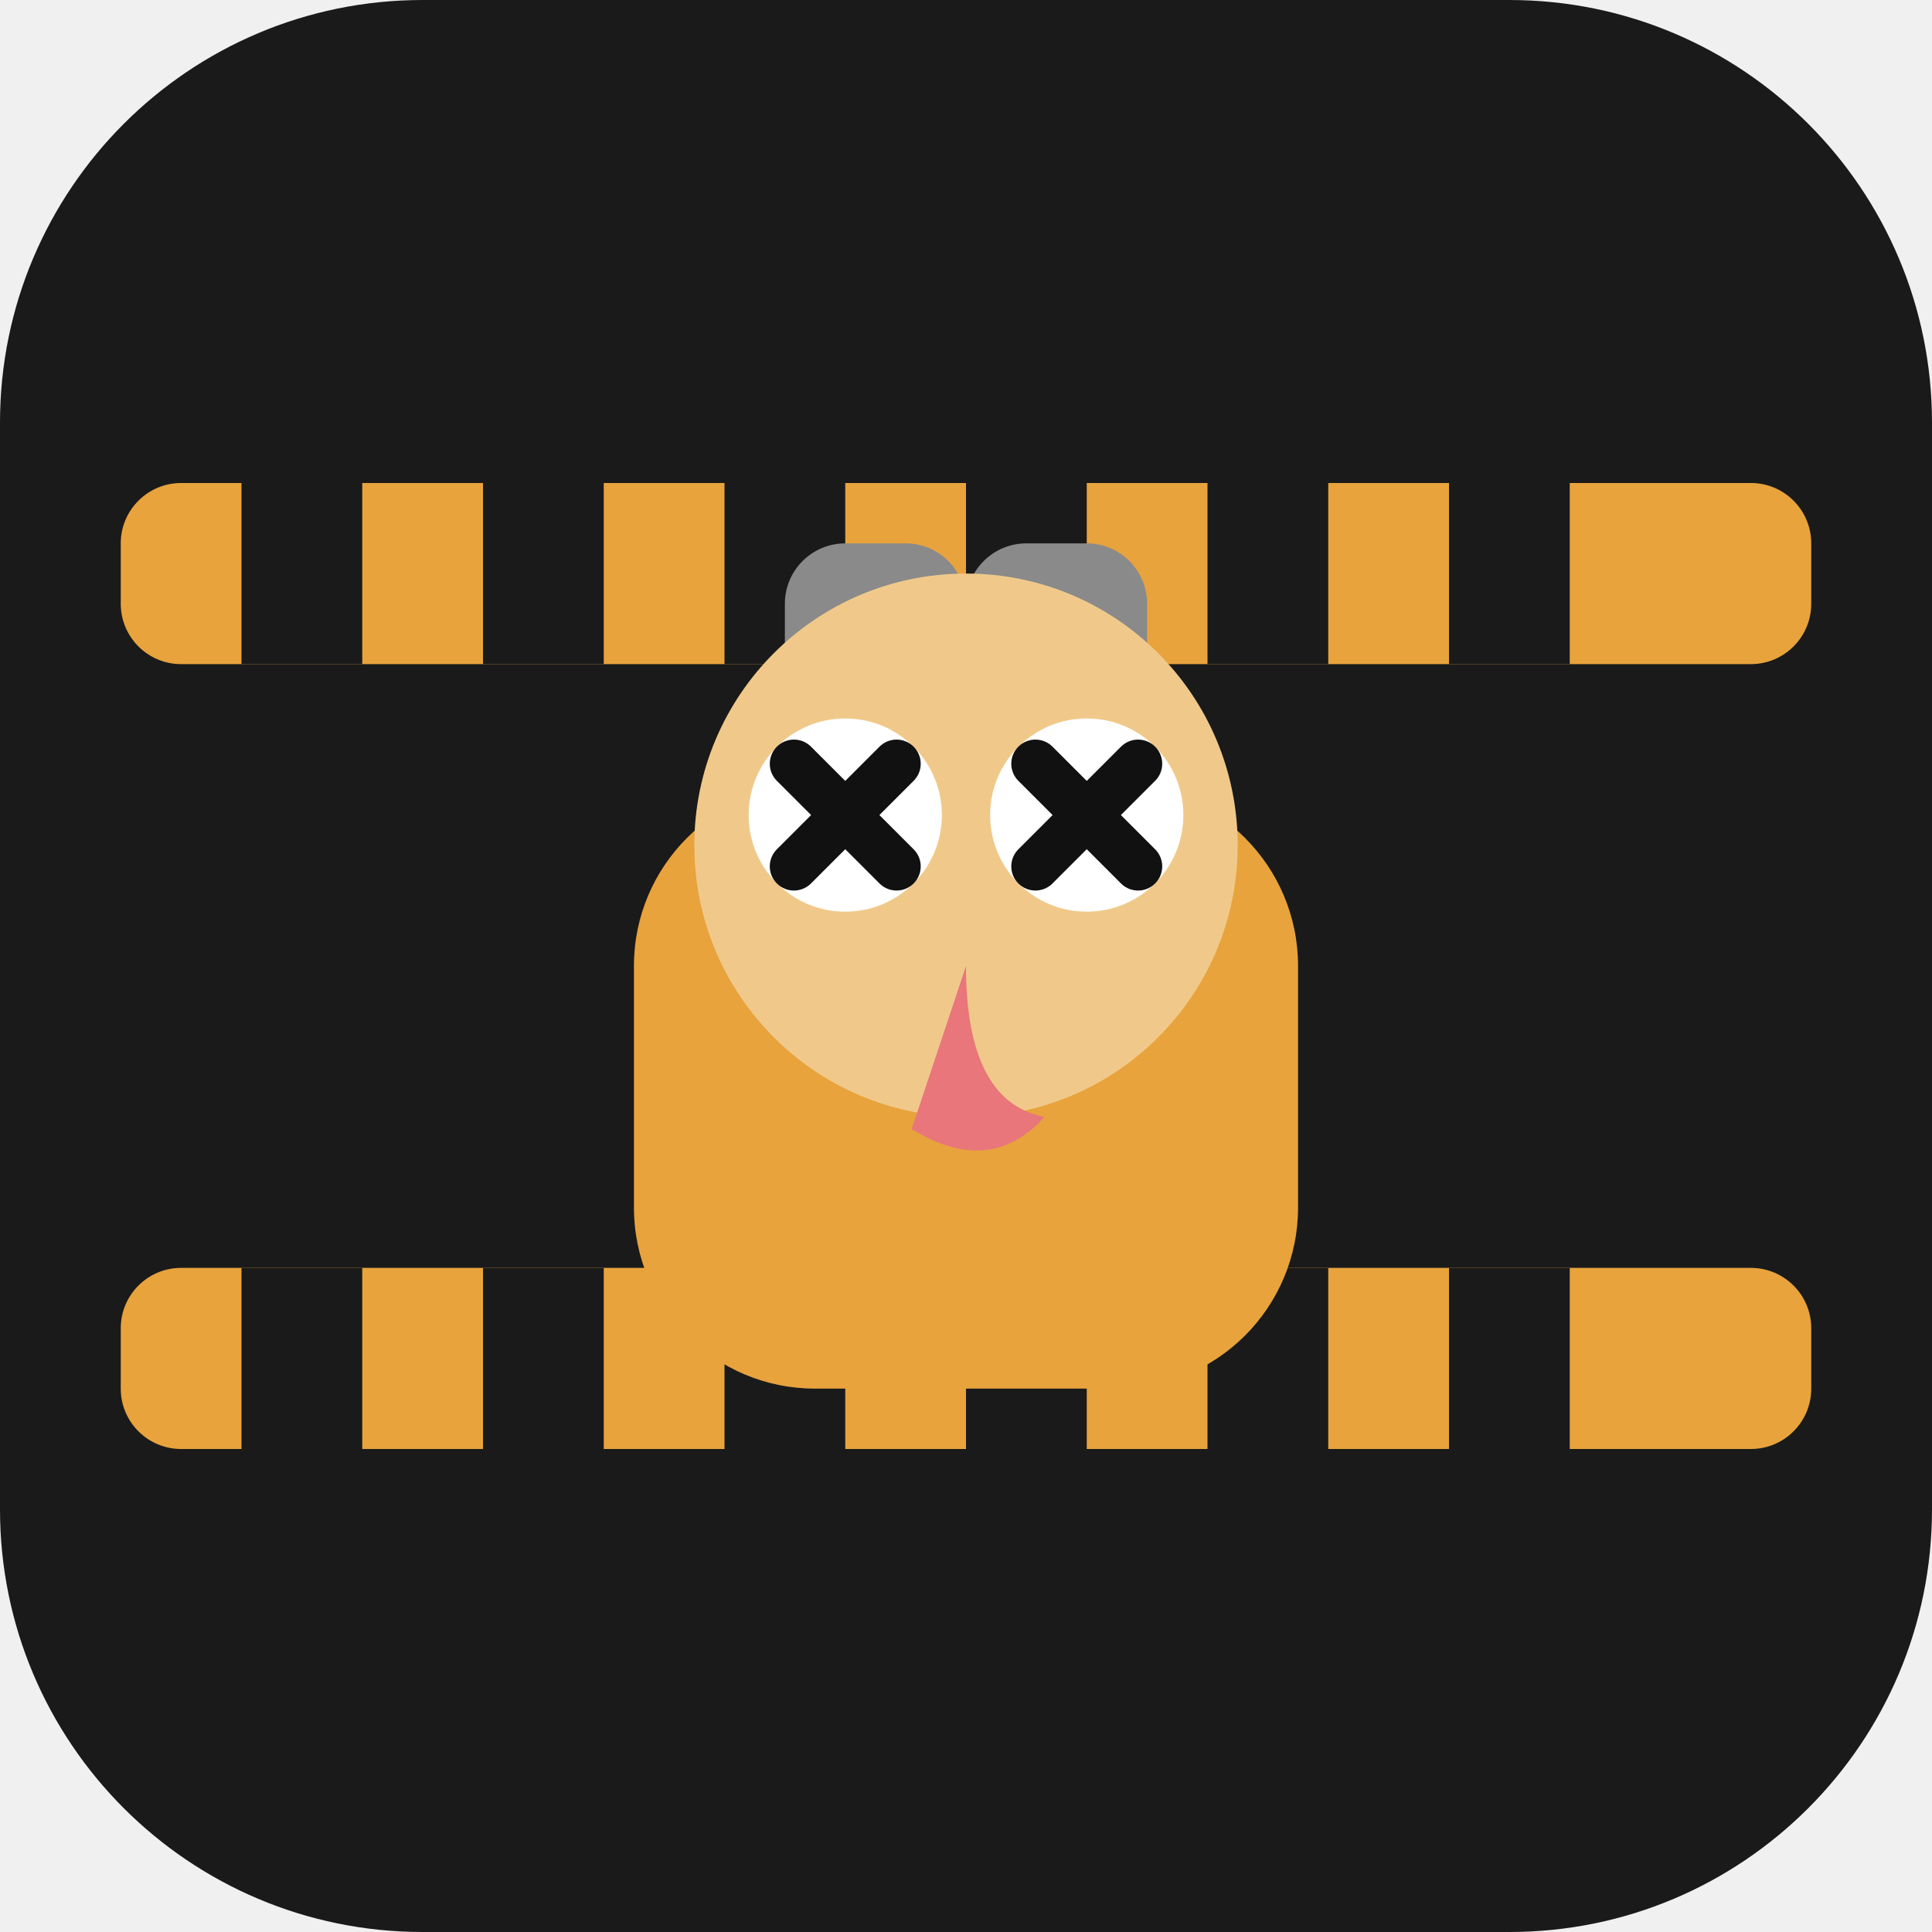
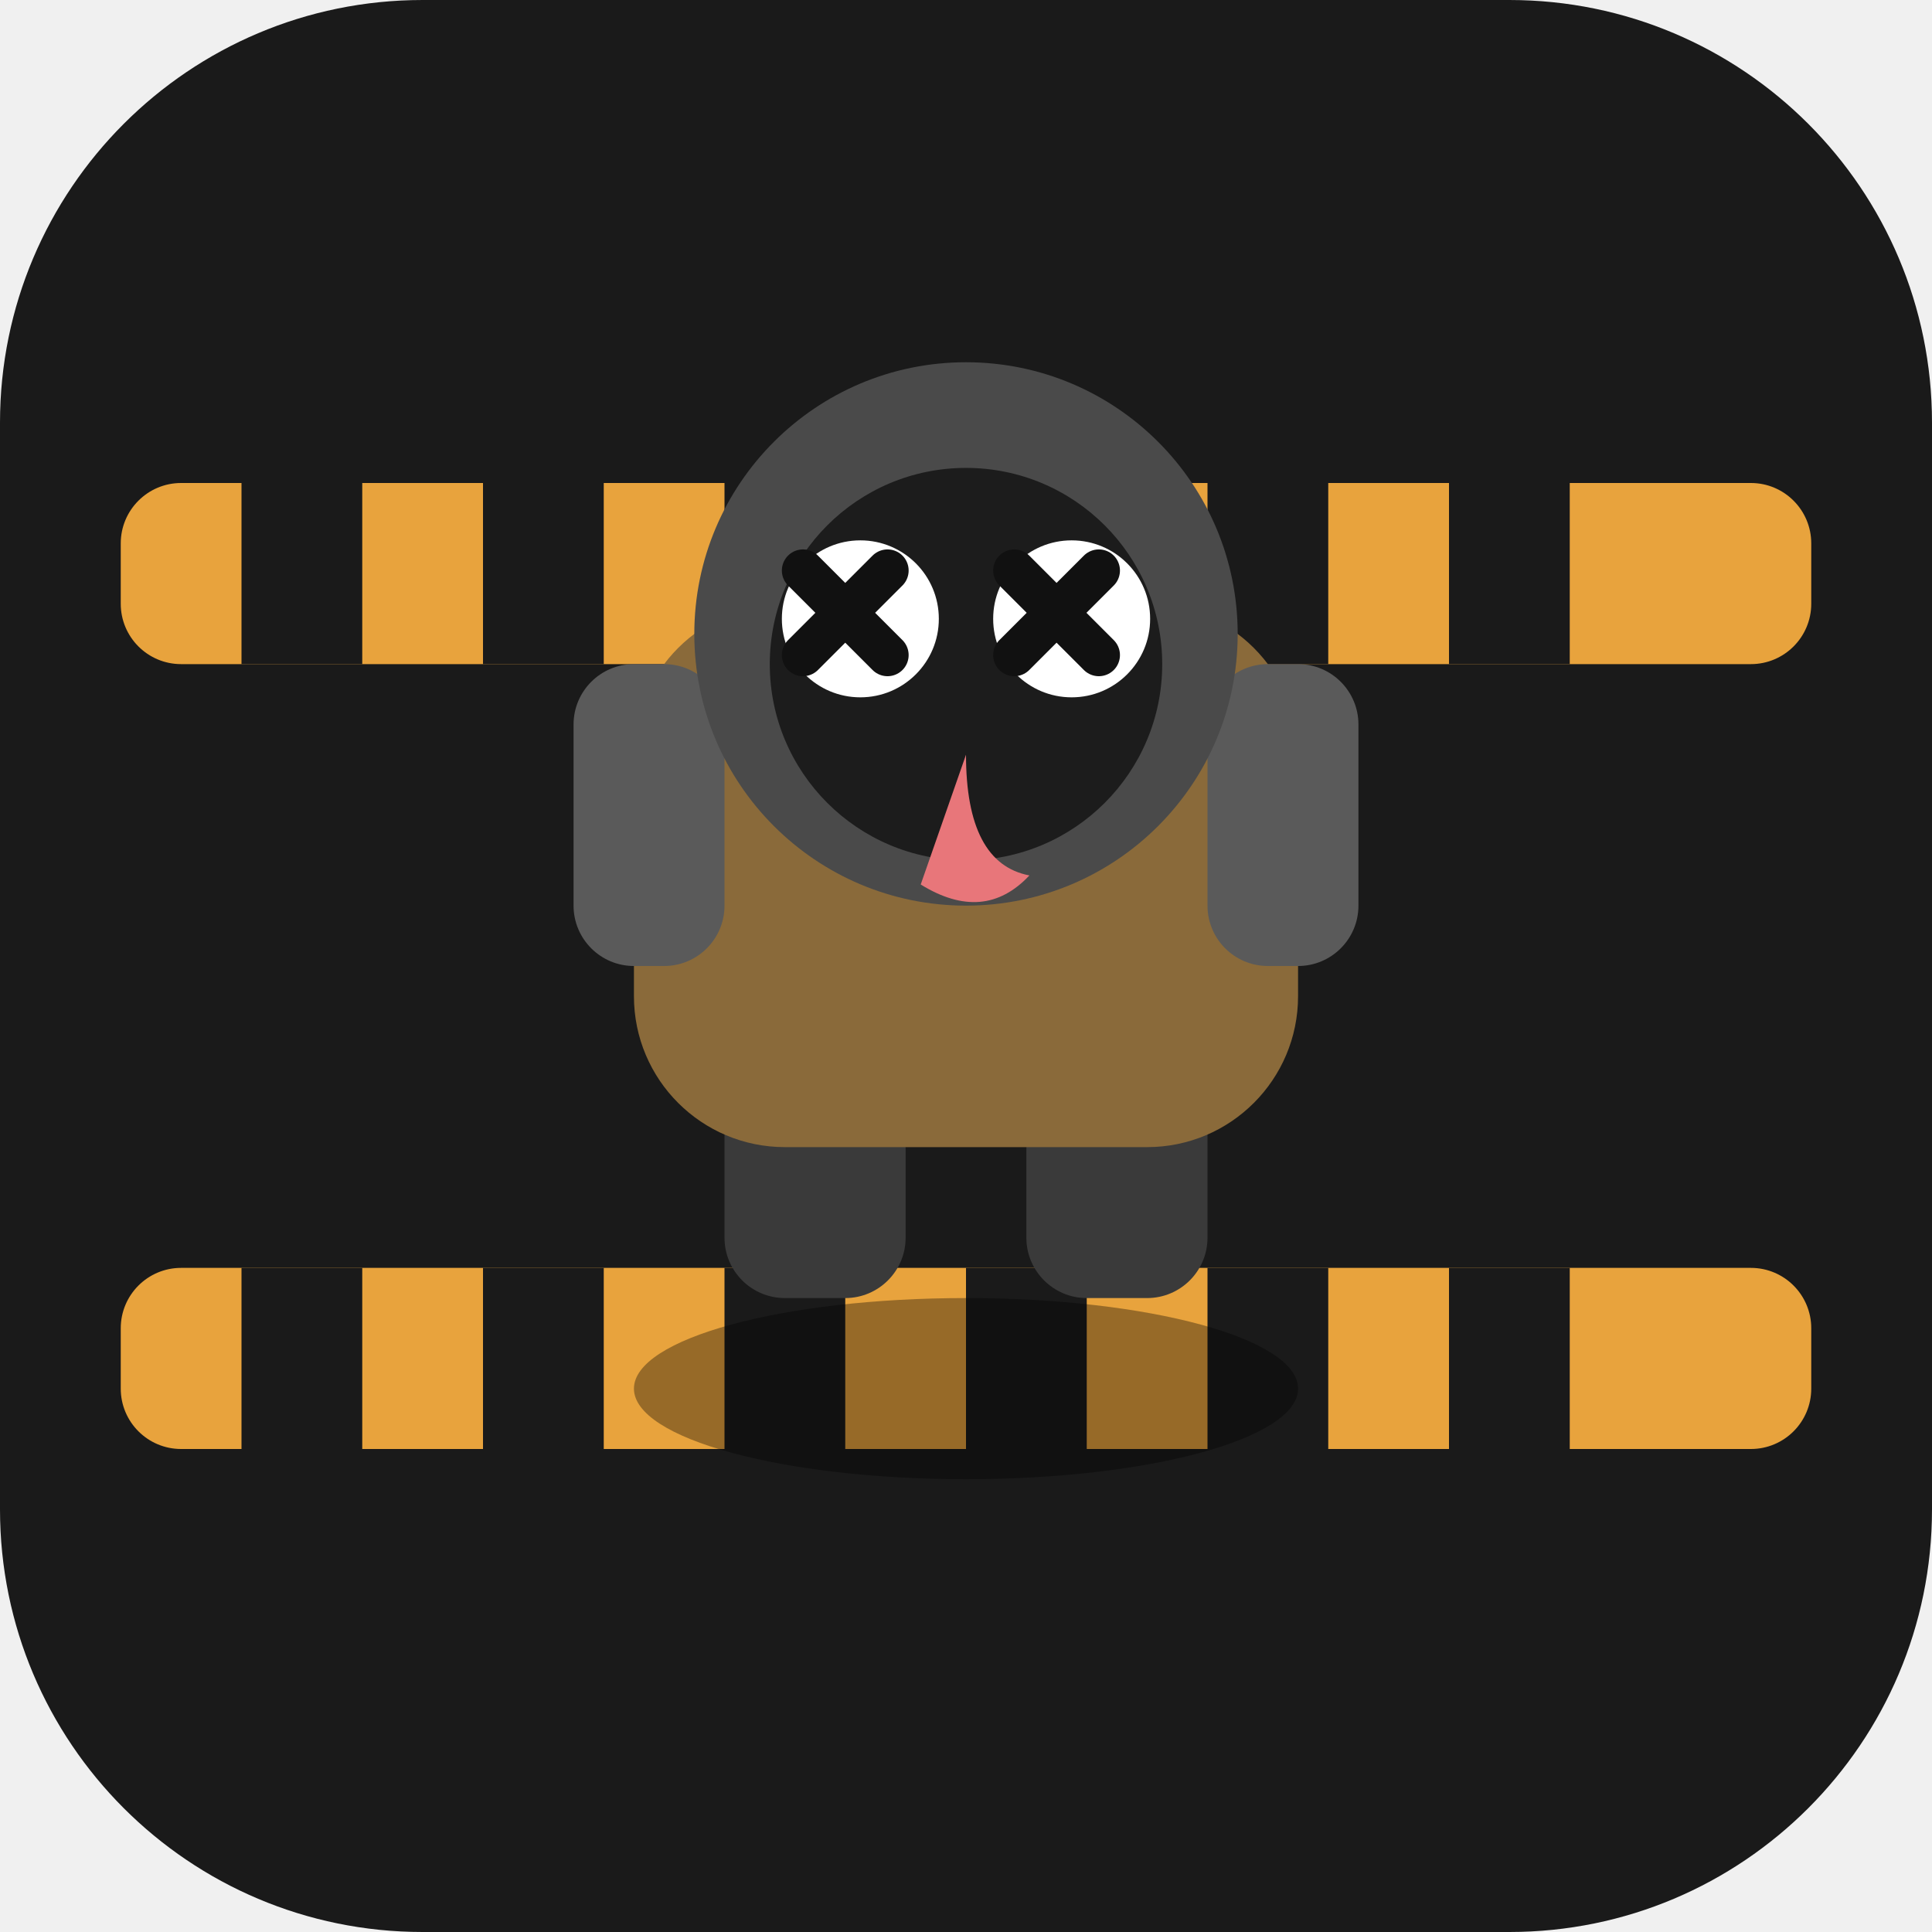
<svg xmlns="http://www.w3.org/2000/svg" viewBox="0 0 64 64" width="64" height="64">
  <rect width="64" height="64" rx="14" fill="#1a1a1a" />
  <rect x="4" y="16" width="56" height="6" rx="2" fill="#e8a33d" />
  <rect x="4" y="42" width="56" height="6" rx="2" fill="#e8a33d" />
  <g fill="#1a1a1a">
    <rect x="8" y="16" width="4" height="6" />
    <rect x="16" y="16" width="4" height="6" />
    <rect x="24" y="16" width="4" height="6" />
    <rect x="32" y="16" width="4" height="6" />
    <rect x="40" y="16" width="4" height="6" />
    <rect x="48" y="16" width="4" height="6" />
    <rect x="8" y="42" width="4" height="6" />
    <rect x="16" y="42" width="4" height="6" />
    <rect x="24" y="42" width="4" height="6" />
    <rect x="32" y="42" width="4" height="6" />
    <rect x="40" y="42" width="4" height="6" />
    <rect x="48" y="42" width="4" height="6" />
  </g>
-   <rect x="26" y="18" width="6" height="10" rx="2" fill="#8a8a8a" />
-   <rect x="32" y="18" width="6" height="10" rx="2" fill="#8a8a8a" />
-   <rect x="21" y="26" width="22" height="20" rx="6" fill="#e8a33d" />
-   <circle cx="32" cy="28" r="9" fill="#f0c98a" />
-   <circle cx="28" cy="27" r="3.2" fill="#fff" />
-   <circle cx="36" cy="27" r="3.2" fill="#fff" />
-   <g stroke="#111" stroke-width="1.6" stroke-linecap="round">
-     <path d="M26.3 25.3l3.4 3.4M29.7 25.3l-3.4 3.4" />
-     <path d="M34.3 25.3l3.4 3.4M37.7 25.3l-3.4 3.4" />
+   <ellipse cx="32" cy="46" rx="11" ry="3" fill="#000" opacity="0.35" />
+   <rect x="24" y="30" width="6" height="13" rx="2" fill="#3a3a3a" />
+   <rect x="34" y="30" width="6" height="13" rx="2" fill="#3a3a3a" />
+   <rect x="21" y="20" width="22" height="18" rx="5" fill="#8a6a3a" />
+   <rect x="19" y="22" width="5" height="10" rx="2" fill="#5a5a5a" />
+   <rect x="40" y="22" width="5" height="10" rx="2" fill="#5a5a5a" />
+   <circle cx="32" cy="21" r="9" fill="#4a4a4a" />
+   <circle cx="32" cy="22" r="6.5" fill="#1c1c1c" />
+   <circle cx="28.5" cy="20.5" r="2.6" fill="#fff" />
+   <circle cx="35.5" cy="20.5" r="2.6" fill="#fff" />
+   <g stroke="#111" stroke-width="1.4" stroke-linecap="round">
+     <path d="M26.6 18.9l2.8 2.8M29.4 18.9l-2.8 2.8" />
+     <path d="M33.6 18.9l2.8 2.8M36.4 18.9l-2.8 2.8" />
  </g>
-   <path d="M32 32 q0 4.5 2.6 5 q-1.8 2 -4.4 0.4 Z" fill="#e8767a" />
+   <path d="M32 25 q0 3.6 2.1 4 q-1.5 1.6 -3.6 0.3 Z" fill="#e8767a" />
</svg>
